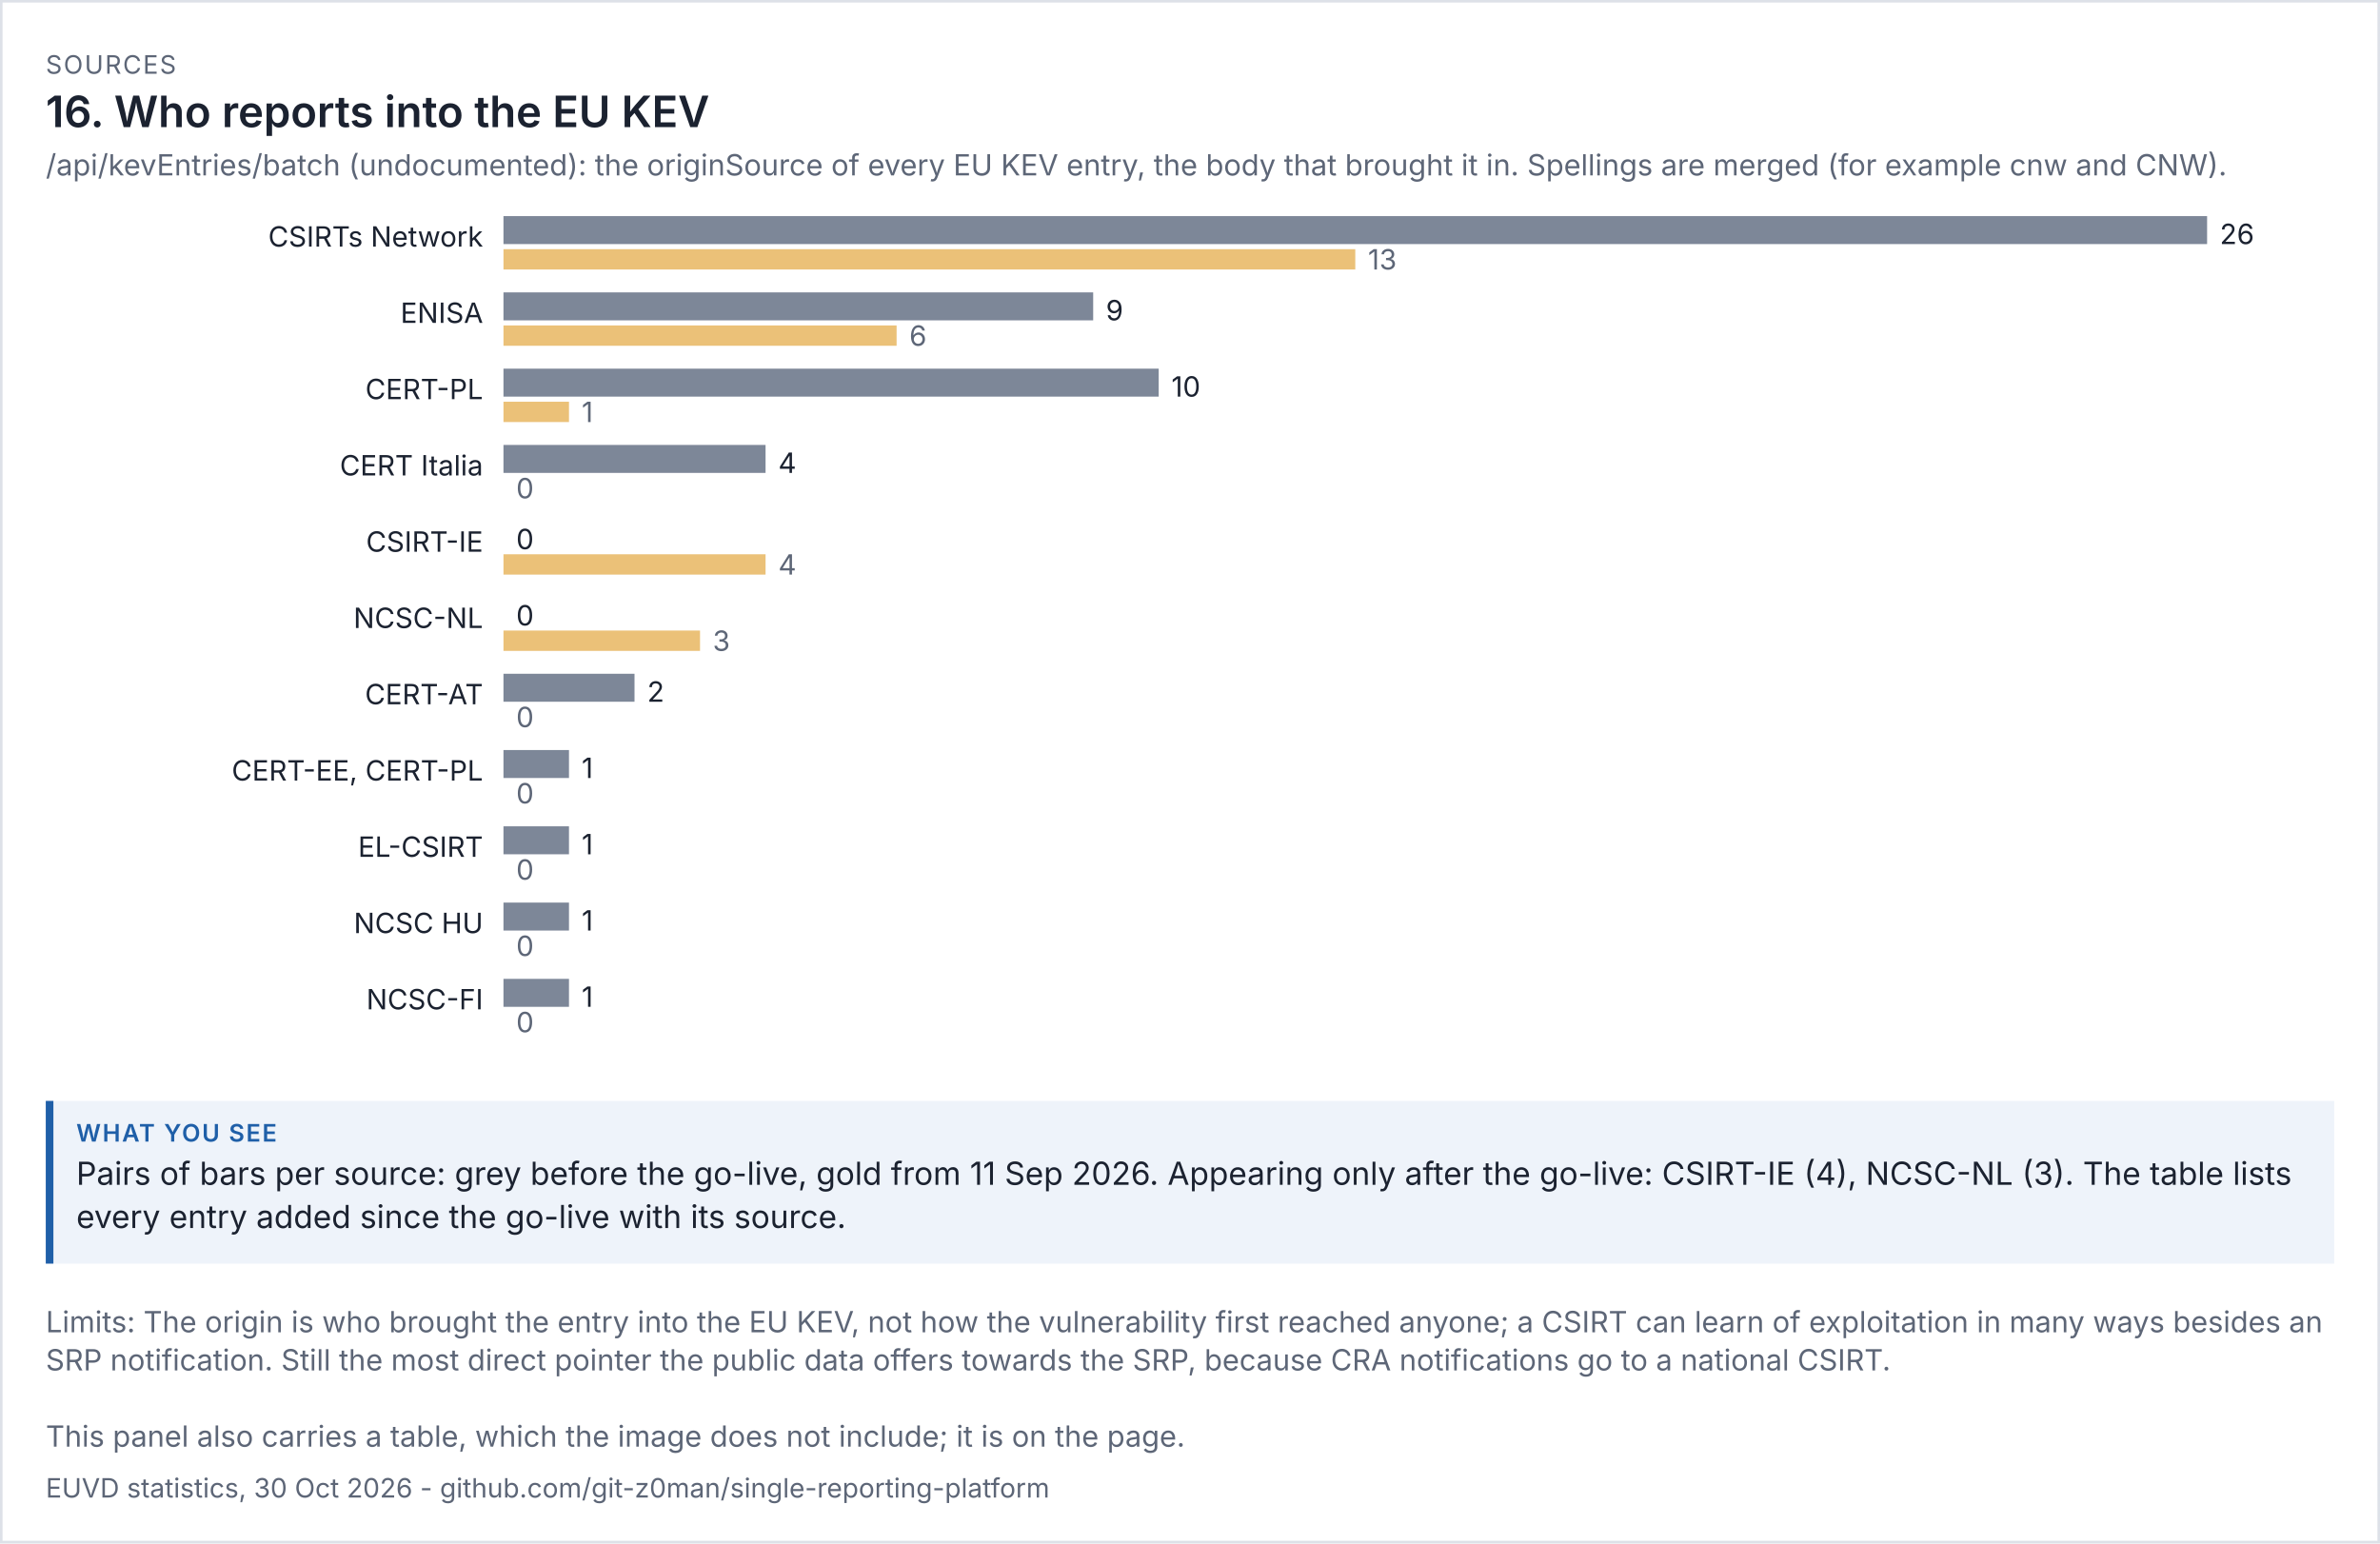
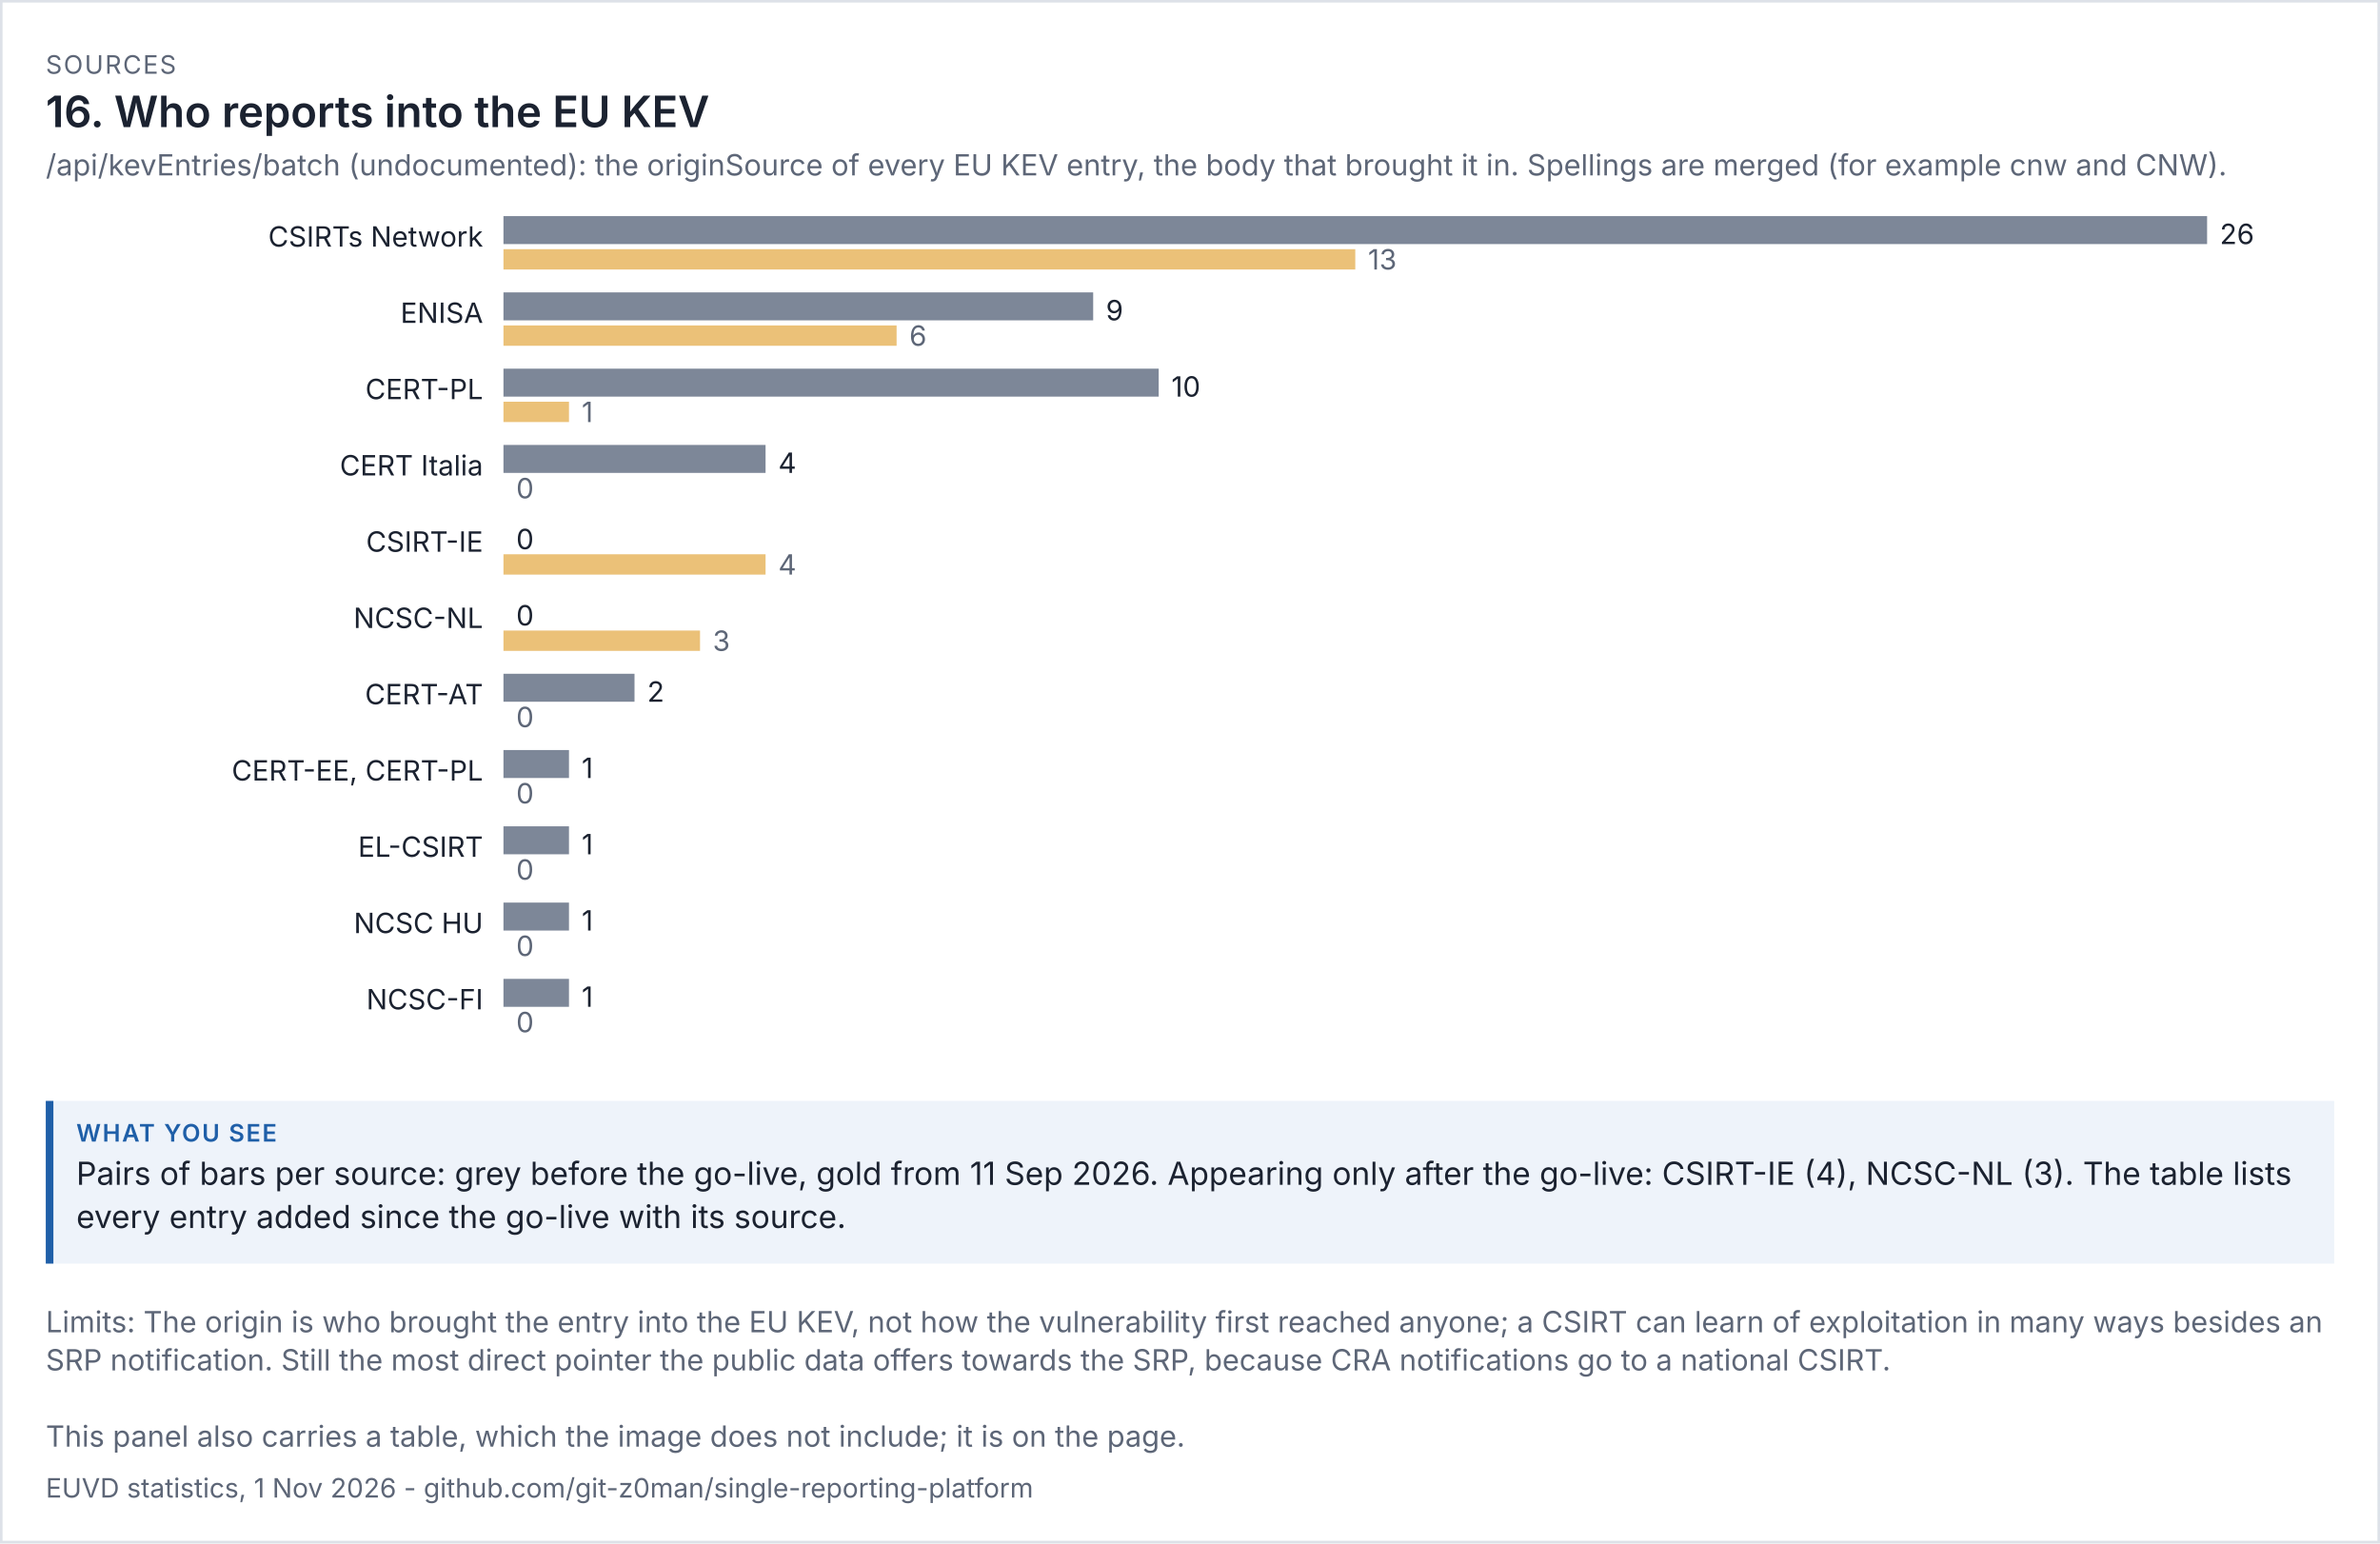
<svg xmlns="http://www.w3.org/2000/svg" viewBox="0 0 936 607" width="936" height="607" font-family="system-ui,-apple-system,'Segoe UI',sans-serif">
  <rect width="100%" height="100%" fill="#ffffff" />
  <rect x="0.5" y="0.5" width="935" height="606" fill="none" stroke="#dde1e8" />
  <text x="18" y="29" font-size="10" letter-spacing="0.6" fill="#5d6677">SOURCES</text>
  <text x="18" y="50" font-size="17" fill="#1b2230" font-weight="600">16. Who reports into the EU KEV</text>
  <text x="18" y="69" font-size="11.5" fill="#5d6677">/api/kevEntries/batch (undocumented): the originSource of every EU KEV entry, the body that brought it in. Spellings are merged (for example cnw and CNW).</text>
  <g transform="translate(18,79) scale(1)" font-size="11">
    <svg viewBox="0 0 900 342" role="img" width="900" height="342">
      <g>
        <text x="172" y="18" text-anchor="end" class="t" fill="rgb(27, 34, 48)">CSIRTs Network</text>
        <rect x="180" y="6" width="670" height="11" fill="rgb(125, 135, 152)" />
        <text x="855" y="17" class="t" fill="rgb(27, 34, 48)">26</text>
        <rect x="180" y="19" width="335" height="8" fill="rgb(224, 160, 48)" opacity="0.65" />
        <text x="520" y="27" fill="rgb(93, 102, 119)">13</text>
        <text x="172" y="48" text-anchor="end" class="t" fill="rgb(27, 34, 48)">ENISA</text>
        <rect x="180" y="36" width="231.923" height="11" fill="rgb(125, 135, 152)" />
        <text x="416.923" y="47" class="t" fill="rgb(27, 34, 48)">9</text>
        <rect x="180" y="49" width="154.615" height="8" fill="rgb(224, 160, 48)" opacity="0.65" />
        <text x="339.615" y="57" fill="rgb(93, 102, 119)">6</text>
        <text x="172" y="78" text-anchor="end" class="t" fill="rgb(27, 34, 48)">CERT-PL</text>
        <rect x="180" y="66" width="257.692" height="11" fill="rgb(125, 135, 152)" />
        <text x="442.692" y="77" class="t" fill="rgb(27, 34, 48)">10</text>
        <rect x="180" y="79" width="25.769" height="8" fill="rgb(224, 160, 48)" opacity="0.65" />
        <text x="210.769" y="87" fill="rgb(93, 102, 119)">1</text>
        <text x="172" y="108" text-anchor="end" class="t" fill="rgb(27, 34, 48)">CERT Italia</text>
        <rect x="180" y="96" width="103.077" height="11" fill="rgb(125, 135, 152)" />
        <text x="288.077" y="107" class="t" fill="rgb(27, 34, 48)">4</text>
        <rect x="180" y="109" width="0" height="8" fill="rgb(224, 160, 48)" opacity="0.65" />
        <text x="185" y="117" fill="rgb(93, 102, 119)">0</text>
        <text x="172" y="138" text-anchor="end" class="t" fill="rgb(27, 34, 48)">CSIRT-IE</text>
        <rect x="180" y="126" width="0" height="11" fill="rgb(125, 135, 152)" />
        <text x="185" y="137" class="t" fill="rgb(27, 34, 48)">0</text>
        <rect x="180" y="139" width="103.077" height="8" fill="rgb(224, 160, 48)" opacity="0.65" />
        <text x="288.077" y="147" fill="rgb(93, 102, 119)">4</text>
        <text x="172" y="168" text-anchor="end" class="t" fill="rgb(27, 34, 48)">NCSC-NL</text>
        <rect x="180" y="156" width="0" height="11" fill="rgb(125, 135, 152)" />
        <text x="185" y="167" class="t" fill="rgb(27, 34, 48)">0</text>
        <rect x="180" y="169" width="77.308" height="8" fill="rgb(224, 160, 48)" opacity="0.65" />
        <text x="262.308" y="177" fill="rgb(93, 102, 119)">3</text>
        <text x="172" y="198" text-anchor="end" class="t" fill="rgb(27, 34, 48)">CERT-AT</text>
        <rect x="180" y="186" width="51.538" height="11" fill="rgb(125, 135, 152)" />
        <text x="236.538" y="197" class="t" fill="rgb(27, 34, 48)">2</text>
        <rect x="180" y="199" width="0" height="8" fill="rgb(224, 160, 48)" opacity="0.65" />
        <text x="185" y="207" fill="rgb(93, 102, 119)">0</text>
        <text x="172" y="228" text-anchor="end" class="t" fill="rgb(27, 34, 48)">CERT-EE, CERT-PL</text>
        <rect x="180" y="216" width="25.769" height="11" fill="rgb(125, 135, 152)" />
        <text x="210.769" y="227" class="t" fill="rgb(27, 34, 48)">1</text>
        <rect x="180" y="229" width="0" height="8" fill="rgb(224, 160, 48)" opacity="0.65" />
        <text x="185" y="237" fill="rgb(93, 102, 119)">0</text>
        <text x="172" y="258" text-anchor="end" class="t" fill="rgb(27, 34, 48)">EL-CSIRT</text>
        <rect x="180" y="246" width="25.769" height="11" fill="rgb(125, 135, 152)" />
        <text x="210.769" y="257" class="t" fill="rgb(27, 34, 48)">1</text>
        <rect x="180" y="259" width="0" height="8" fill="rgb(224, 160, 48)" opacity="0.65" />
        <text x="185" y="267" fill="rgb(93, 102, 119)">0</text>
        <text x="172" y="288" text-anchor="end" class="t" fill="rgb(27, 34, 48)">NCSC HU</text>
        <rect x="180" y="276" width="25.769" height="11" fill="rgb(125, 135, 152)" />
        <text x="210.769" y="287" class="t" fill="rgb(27, 34, 48)">1</text>
        <rect x="180" y="289" width="0" height="8" fill="rgb(224, 160, 48)" opacity="0.65" />
        <text x="185" y="297" fill="rgb(93, 102, 119)">0</text>
        <text x="172" y="318" text-anchor="end" class="t" fill="rgb(27, 34, 48)">NCSC-FI</text>
        <rect x="180" y="306" width="25.769" height="11" fill="rgb(125, 135, 152)" />
        <text x="210.769" y="317" class="t" fill="rgb(27, 34, 48)">1</text>
        <rect x="180" y="319" width="0" height="8" fill="rgb(224, 160, 48)" opacity="0.65" />
        <text x="185" y="327" fill="rgb(93, 102, 119)">0</text>
      </g>
    </svg>
  </g>
  <rect x="18" y="433" width="900" height="64" fill="#eef3fa" />
  <rect x="18" y="433" width="3" height="64" fill="#1f5fa8" />
  <text x="30" y="449" font-size="9.5" letter-spacing="0.6" font-weight="600" fill="#1f5fa8">WHAT YOU SEE</text>
  <text x="30" y="466" font-size="12.5" fill="#1b2230">Pairs of bars per source: grey before the go-live, gold from 11 Sep 2026. Appearing only after the go-live: CSIRT-IE (4), NCSC-NL (3). The table lists</text>
  <text x="30" y="483" font-size="12.5" fill="#1b2230">every entry added since the go-live with its source.</text>
  <text x="18" y="524" font-size="11.5" fill="#5d6677">Limits: The origin is who brought the entry into the EU KEV, not how the vulnerability first reached anyone; a CSIRT can learn of exploitation in many ways besides an</text>
  <text x="18" y="539" font-size="11.5" fill="#5d6677">SRP notification. Still the most direct pointer the public data offers towards the SRP, because CRA notifications go to a national CSIRT.</text>
  <text x="18" y="569" font-size="11.5" fill="#5d6677">This panel also carries a table, which the image does not include; it is on the page.</text>
-   <text x="18" y="589" font-size="10.5" fill="#5d6677">EUVD statistics, 30 Oct 2026 - github.com/git-z0man/single-reporting-platform</text>
+   <text x="18" y="589" font-size="10.5" fill="#5d6677">EUVD statistics, 1 Nov 2026 - github.com/git-z0man/single-reporting-platform</text>
</svg>
